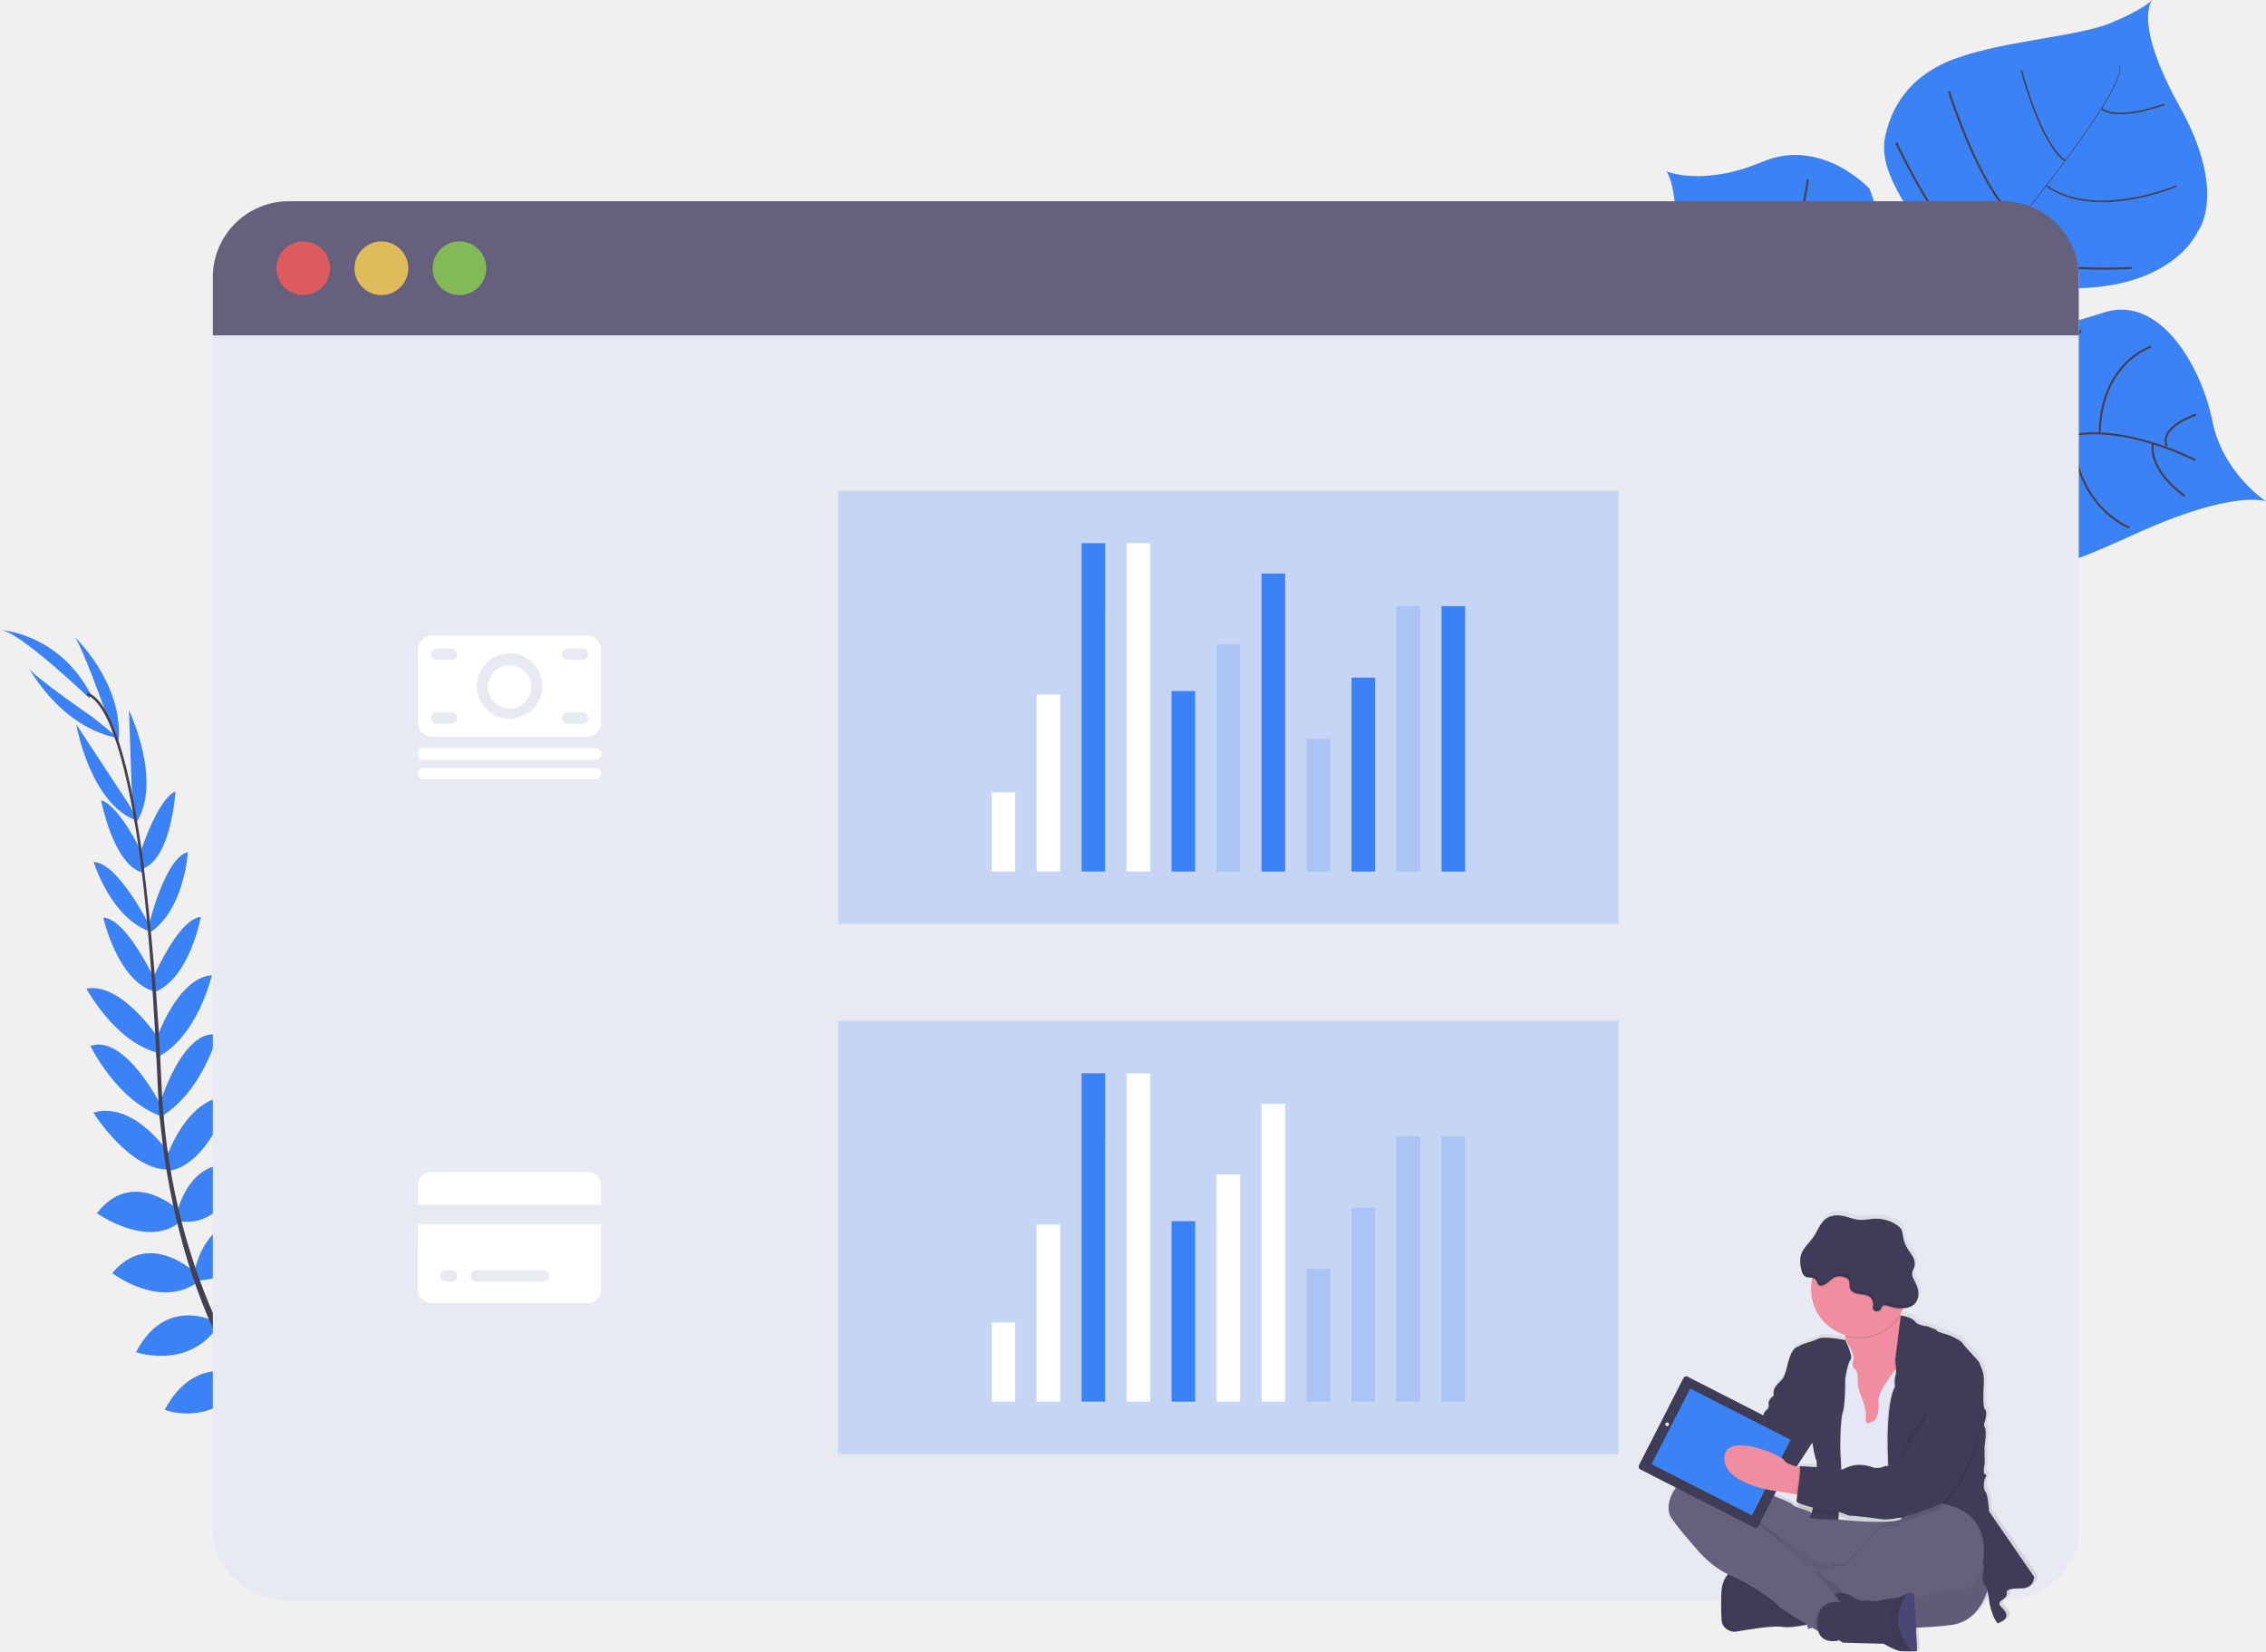
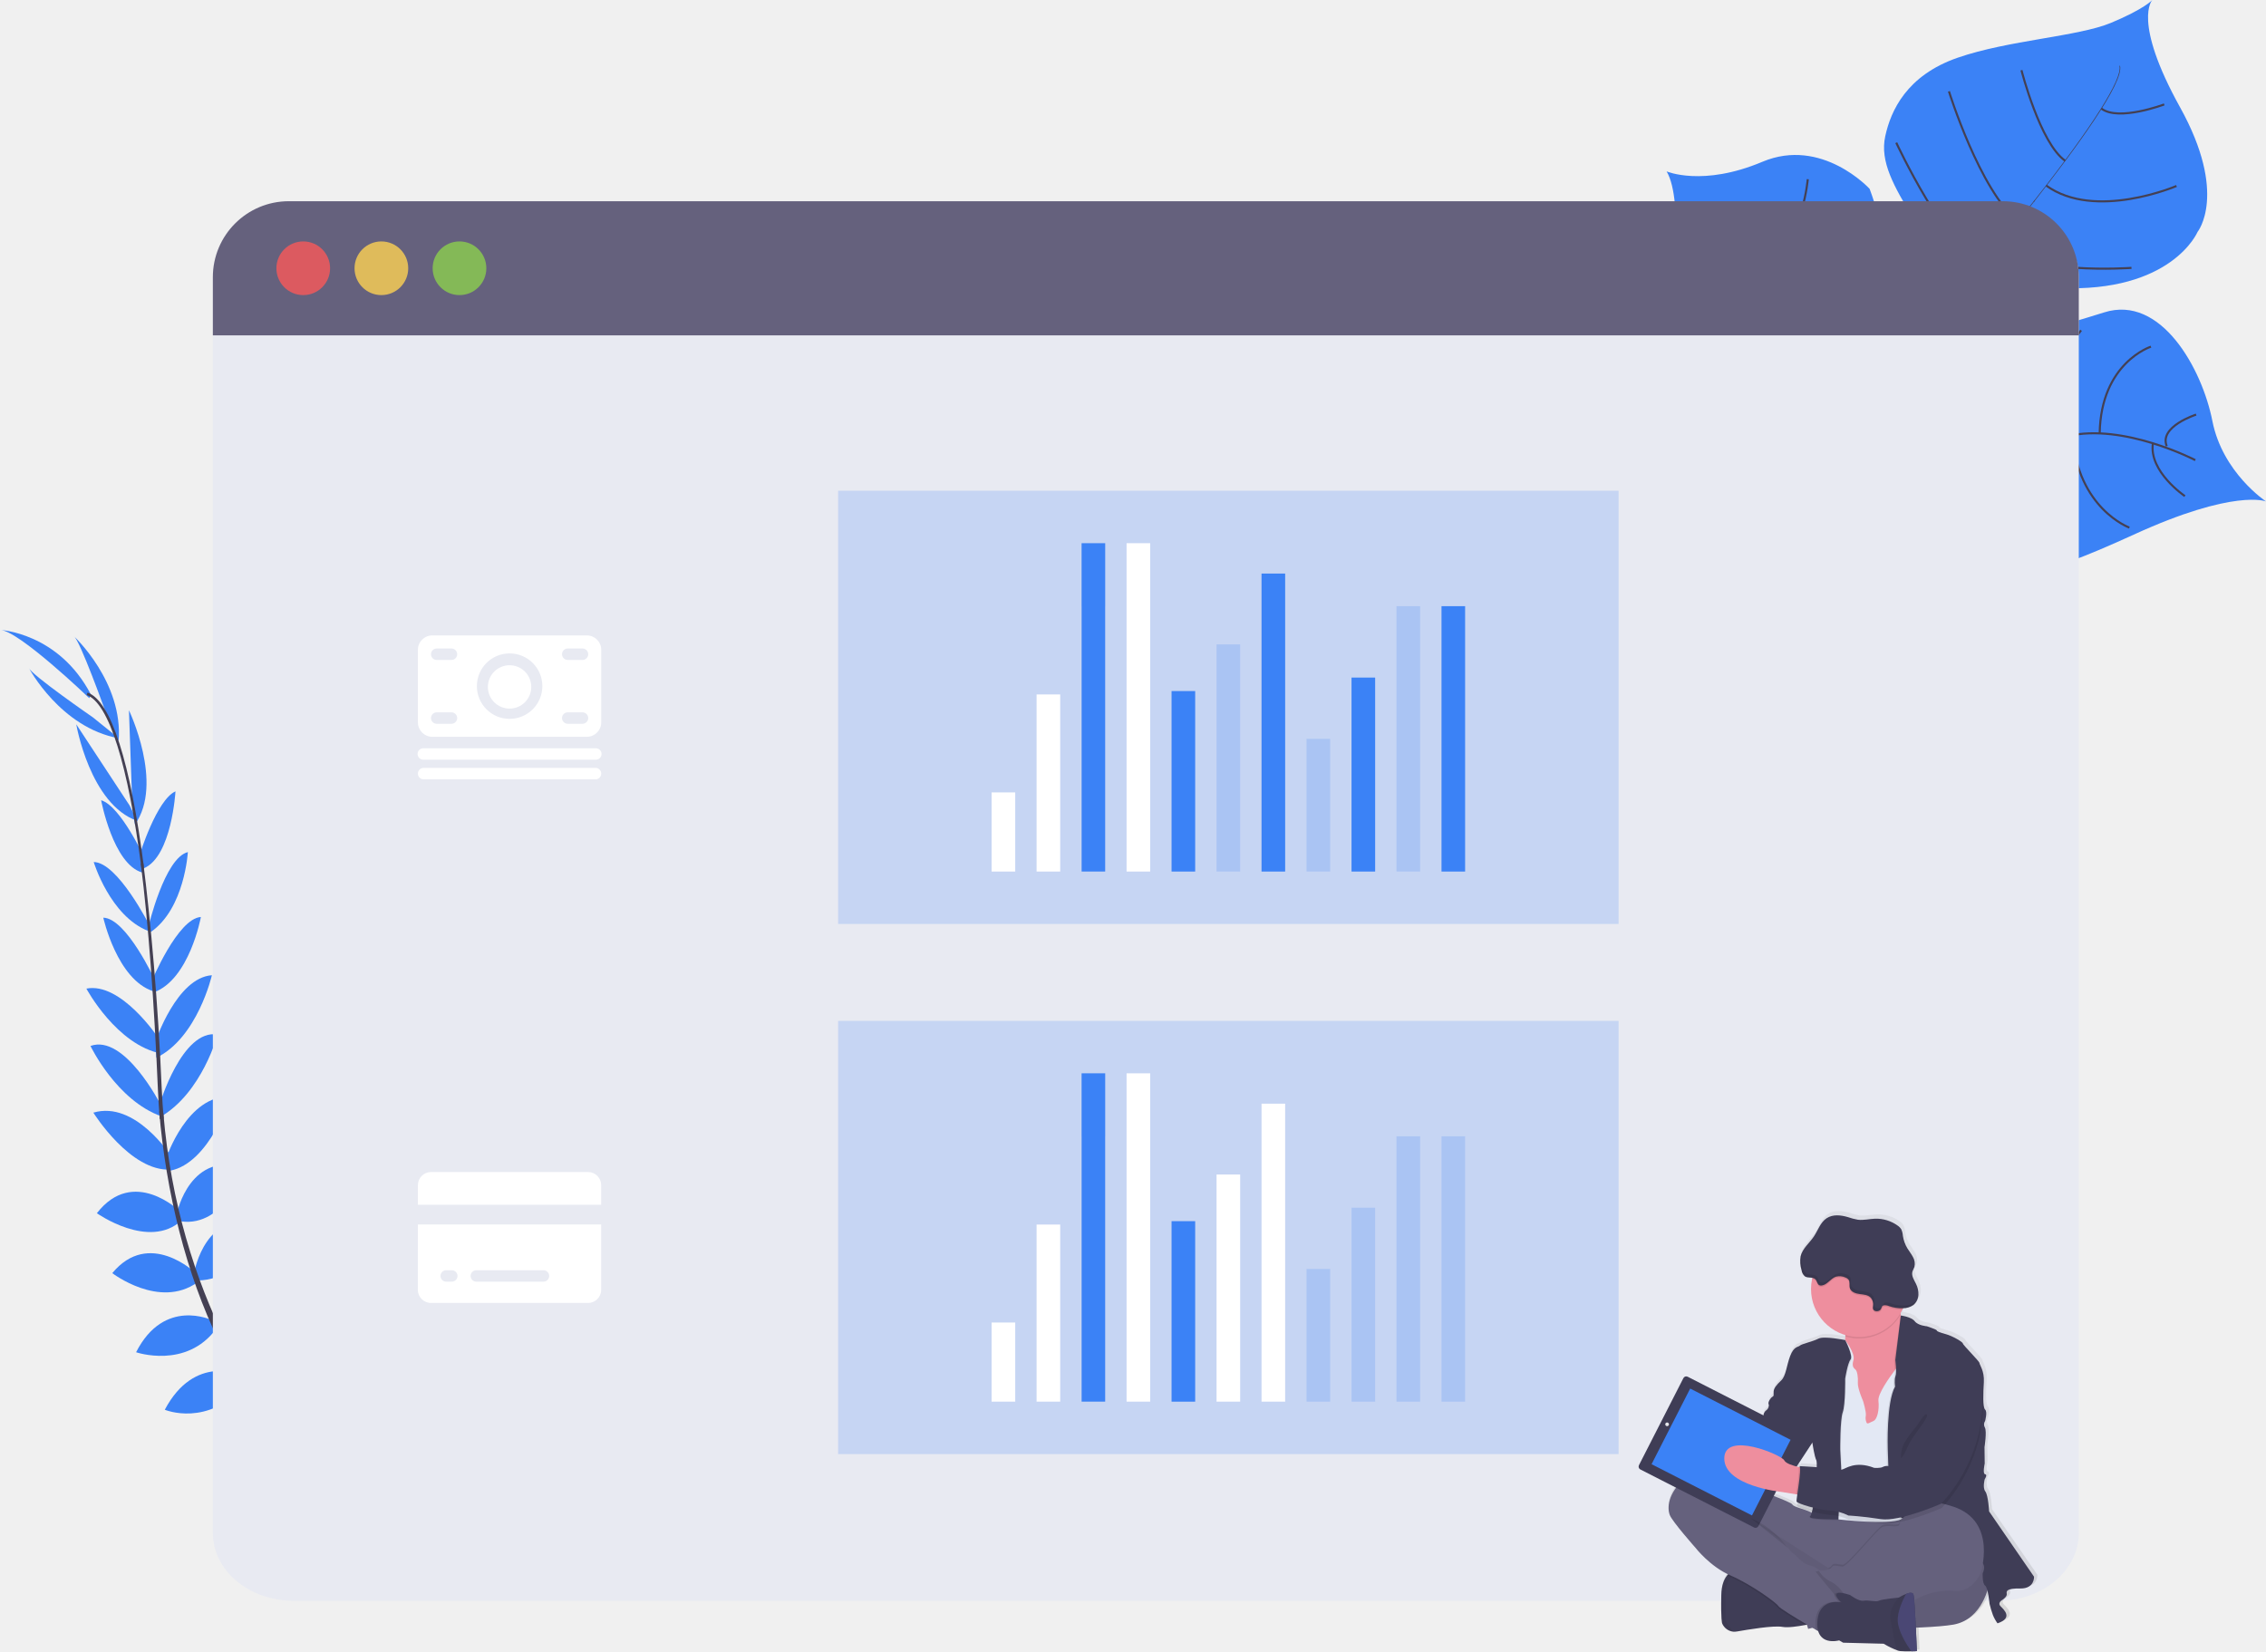
<svg xmlns="http://www.w3.org/2000/svg" id="f885adbf-893a-4cbc-9f2f-51541a368feb" data-name="Layer 1" width="1090.76" height="795.07" viewBox="0 0 1090.76 795.07">
  <defs>
    <linearGradient id="b2e9a30e-d699-40a8-8c6a-b63a5f54a941" x1="946.56" y1="846.78" x2="946.56" y2="635.52" gradientUnits="userSpaceOnUse">
      <stop offset="0" stop-color="gray" stop-opacity="0.25" />
      <stop offset="0.54" stop-color="gray" stop-opacity="0.12" />
      <stop offset="1" stop-color="gray" stop-opacity="0.1" />
    </linearGradient>
  </defs>
  <path d="M1145.38,293.87s-15.23-6.19-63.68,16-54.5,19.4-67.05,16-19.53-4.21-33-22.77c0,0-9.48-51.4-18.66-59.37s-48.18,4.54-48.18,4.54S868.06,259,859.15,196.54c0,0,6.32-47.11-2.29-61.56,0,0,17.38,7.49,46.06-4.61s51.65,13,51.65,13,7.23,18.73,6.47,29.89,3.83,15.36,17.51,10c0,0,6.72-9.56-2.8-25.36s-16.31-27.57-13.65-39.85,10.29-29.28,34.83-37.79,57.87-10.15,73.87-16.81,19.87-11,19.87-11-9.84,9.86,13.35,51.68,8.41,60,8.41,60-12.34,29.4-66.81,27c0,0-52.49,1.92-23.87,24.18,0,0,18.32-3.73,45.72-12.44s47.18,27.23,52.09,52.24S1145.38,293.87,1145.38,293.87Z" transform="translate(-54.62 -52.46)" fill="#3b82f6" />
  <path d="M1074.83,84.17l.28-.07c2.11,8-21.35,40-41.4,65.53l-.24-.18C1061.76,113.49,1076.45,90.31,1074.83,84.17Z" transform="translate(-54.62 -52.46)" fill="#444053" />
  <path d="M1033.89,148.92l.12.33c-16,20.36-36.17,44.66-52.29,62.66-1.53,1.72-3.06,3.52-4.53,5.36l-.46-.37c1.48-1.85,3-3.66,4.55-5.38C997.4,193.53,1017.88,169.28,1033.89,148.92Z" transform="translate(-54.62 -52.46)" fill="#444053" />
  <path d="M977.12,216.41l.32.55c-29.34,36.63-31.28,93.51-31.35,94l-6.19-7.14C940,303.32,947.57,253.3,977.12,216.41Z" transform="translate(-54.62 -52.46)" fill="#444053" />
  <path d="M1111.35,274s-34.6-18-61.56-11.53-87.67-22.81-87.67-22.81-25.77-10.47-31-22.41c0,0-17.69-18.69-18.7-28.38s-18.22-34-29.45-34.93" transform="translate(-54.62 -52.46)" fill="none" stroke="#444053" stroke-miterlimit="10" />
  <path d="M1106.34,291.32s-17.42-11.74-15.4-25.42" transform="translate(-54.62 -52.46)" fill="none" stroke="#444053" stroke-miterlimit="10" />
  <path d="M1079.61,306.48s-24.91-9.05-27.42-44.52" transform="translate(-54.62 -52.46)" fill="none" stroke="#444053" stroke-miterlimit="10" />
  <path d="M1039.4,315.66s-23.81-19.76-15.91-54.28" transform="translate(-54.62 -52.46)" fill="none" stroke="#444053" stroke-miterlimit="10" />
  <path d="M991.09,306s-15.87-33.25-1.75-54.89" transform="translate(-54.62 -52.46)" fill="none" stroke="#444053" stroke-miterlimit="10" />
  <path d="M1111.75,252.08s-18,5.72-14.15,15.2" transform="translate(-54.62 -52.46)" fill="none" stroke="#444053" stroke-miterlimit="10" />
  <path d="M1090,219.37s-24.11,7.65-24.68,41.76" transform="translate(-54.62 -52.46)" fill="none" stroke="#444053" stroke-miterlimit="10" />
  <path d="M1056.38,211.5s-21.94,27.09-20.34,51.71" transform="translate(-54.62 -52.46)" fill="none" stroke="#444053" stroke-miterlimit="10" />
  <path d="M1018,222.12s-21.8,20.84-19,32.43" transform="translate(-54.62 -52.46)" fill="none" stroke="#444053" stroke-miterlimit="10" />
  <path d="M1004.8,214.76s-20.44,3.67-23.3-3" transform="translate(-54.62 -52.46)" fill="none" stroke="#444053" stroke-miterlimit="10" />
  <path d="M978.24,190.08s10.33,13.68,13,10.62" transform="translate(-54.62 -52.46)" fill="none" stroke="#444053" stroke-miterlimit="10" />
  <path d="M1080.62,181.43s-51.53,3.74-63.19-11.79" transform="translate(-54.62 -52.46)" fill="none" stroke="#444053" stroke-miterlimit="10" />
  <path d="M967.4,121.16s24.18,51.9,41.73,58.51" transform="translate(-54.62 -52.46)" fill="none" stroke="#444053" stroke-miterlimit="10" />
  <path d="M992.76,96.44s14.85,47.74,33.25,62.64" transform="translate(-54.62 -52.46)" fill="none" stroke="#444053" stroke-miterlimit="10" />
-   <path d="M1102.3,142s-39.18,16.82-62.71-.19" transform="translate(-54.62 -52.46)" fill="none" stroke="#444053" stroke-miterlimit="10" stroke-width="0.75" />
-   <path d="M1027.67,86.26s8.95,35.1,21,43.57" transform="translate(-54.62 -52.46)" fill="none" stroke="#444053" stroke-miterlimit="10" stroke-width="0.75" />
-   <path d="M1096.39,102.73s-22,8.33-30.25,2" transform="translate(-54.62 -52.46)" fill="none" stroke="#444053" stroke-miterlimit="10" stroke-width="0.75" />
+   <path d="M1102.3,142s-39.18,16.82-62.71-.19" transform="translate(-54.62 -52.46)" fill="none" stroke="#444053" stroke-miterlimit="10" strokeWidth="0.75" />
+   <path d="M1027.67,86.26s8.95,35.1,21,43.57" transform="translate(-54.62 -52.46)" fill="none" stroke="#444053" stroke-miterlimit="10" strokeWidth="0.75" />
+   <path d="M1096.39,102.73s-22,8.33-30.25,2" transform="translate(-54.62 -52.46)" fill="none" stroke="#444053" stroke-miterlimit="10" strokeWidth="0.75" />
  <path d="M959.38,201.55s-.06,30.59-8.34,32.76" transform="translate(-54.62 -52.46)" fill="none" stroke="#444053" stroke-miterlimit="10" />
  <path d="M891.3,241.18S924.37,244,939.62,227" transform="translate(-54.62 -52.46)" fill="none" stroke="#444053" stroke-miterlimit="10" />
  <path d="M950.84,165.41s-8,31-30.08,39.38" transform="translate(-54.62 -52.46)" fill="none" stroke="#444053" stroke-miterlimit="10" />
  <path d="M871.46,208.5s23.41,8.14,43.54-12.59" transform="translate(-54.62 -52.46)" fill="none" stroke="#444053" stroke-miterlimit="10" />
  <path d="M924.81,138.74s-2.21,26.35-16.53,38.68" transform="translate(-54.62 -52.46)" fill="none" stroke="#444053" stroke-miterlimit="10" />
  <path d="M872.35,168.35s19.43.13,24-6.2" transform="translate(-54.62 -52.46)" fill="none" stroke="#444053" stroke-miterlimit="10" />
  <path d="M242.53,795.07s13.31-8.78,26.5-2.53c0,0-4.06,7.82-20.76,7.08Z" transform="translate(-54.62 -52.46)" fill="#3b82f6" />
  <path d="M240.9,795.54S236.85,811,247,821.45c0,0,6.11-6.36.05-21.93Z" transform="translate(-54.62 -52.46)" fill="#3b82f6" />
  <path d="M224.3,780.74s1-13.12,30.6-8.77c0,0,.14,8.46-10.26,12.47S229.49,785.07,224.3,780.74Z" transform="translate(-54.62 -52.46)" fill="#3b82f6" />
  <path d="M222.48,780.65s-12.52,4-1.36,31.79c0,0,8.26-1.84,9.72-12.89S227.91,784.67,222.48,780.65Z" transform="translate(-54.62 -52.46)" fill="#3b82f6" />
  <path d="M205.71,762s-1.69-21.58,28.57-19.36c0,0,2.15,19.53-23.22,24.55Z" transform="translate(-54.62 -52.46)" fill="#3b82f6" />
  <path d="M185.72,737.68s4.14-24.45,34.39-17.16c0,0,.12,21.14-29.46,23Z" transform="translate(-54.62 -52.46)" fill="#3b82f6" />
  <path d="M171.1,712.5s7-23.88,36.92-16.69c0,0-7.13,21.42-34.93,21.09Z" transform="translate(-54.62 -52.46)" fill="#3b82f6" />
  <path d="M157.22,687.9s6.79-24.72,35.72-17.3c0,0-9.66,23.49-33.82,21.51Z" transform="translate(-54.62 -52.46)" fill="#3b82f6" />
  <path d="M148.27,664.53s5.22-30.23,32.2-23.54c0,0-7.84,27.5-30.21,27.94Z" transform="translate(-54.62 -52.46)" fill="#3b82f6" />
  <path d="M139.88,636.3s6.27-30.47,33.54-21.61c0,0-10.71,28.8-31.64,25.82Z" transform="translate(-54.62 -52.46)" fill="#3b82f6" />
  <path d="M134.69,610s9.94-30.48,31.05-29.65c0,0-10.17,32.19-29.29,35.76Z" transform="translate(-54.62 -52.46)" fill="#3b82f6" />
  <path d="M131.39,584.39s10.82-36.69,28-33.85c0,0-7.49,28-27.39,39.57Z" transform="translate(-54.62 -52.46)" fill="#3b82f6" />
  <path d="M129.51,553.77S139.66,523.2,156.62,522c0,0-6.91,30.08-26.73,39.73Z" transform="translate(-54.62 -52.46)" fill="#3b82f6" />
  <path d="M127.46,525.26s12.66-30.61,23.86-31.3c0,0-5.49,30.14-22.74,36.32Z" transform="translate(-54.62 -52.46)" fill="#3b82f6" />
  <path d="M126.05,498.71s7.78-33.24,19-36c0,0-1.53,27.18-17.85,38.48Z" transform="translate(-54.62 -52.46)" fill="#3b82f6" />
  <path d="M121.85,464s8.18-26.49,17.24-30.53c0,0-1.79,31.23-15.14,37Z" transform="translate(-54.62 -52.46)" fill="#3b82f6" />
  <path d="M118.34,441.14l-1.65-46.71s16.92,35.26,2.9,54.95Z" transform="translate(-54.62 -52.46)" fill="#3b82f6" />
  <path d="M105.26,394.72s-12.2-34.11-15.13-36c0,0,23.93,22.13,21.59,50.6Z" transform="translate(-54.62 -52.46)" fill="#3b82f6" />
  <path d="M204.89,761.89s-21.46-2.81-20.82,27.52c0,0,19.4,3.16,25.73-21.92Z" transform="translate(-54.62 -52.46)" fill="#3b82f6" />
  <path d="M184.7,736.87s-24.8-.09-22.78,31c0,0,20.81,3.72,27.68-25.1Z" transform="translate(-54.62 -52.46)" fill="#3b82f6" />
  <path d="M170.86,714.51S148.35,704,133.94,731.2c0,0,20.8,8.79,38.91-12.29Z" transform="translate(-54.62 -52.46)" fill="#3b82f6" />
  <path d="M156.72,688.13s-23.05-11.24-36.59,15.39c0,0,24,8.26,38.49-11.18Z" transform="translate(-54.62 -52.46)" fill="#3b82f6" />
  <path d="M148.56,665.19s-22.18-21.2-39.89.24c0,0,22.67,17.44,40.91,4.48Z" transform="translate(-54.62 -52.46)" fill="#3b82f6" />
  <path d="M141.14,635.58s-22.32-21.68-39.89,1c0,0,25.06,17.78,40.68,3.55Z" transform="translate(-54.62 -52.46)" fill="#3b82f6" />
  <path d="M137,609.16s-17.19-27-37.44-21c0,0,17.84,28.66,37.25,27.38Z" transform="translate(-54.62 -52.46)" fill="#3b82f6" />
  <path d="M131.9,584.22s-17.35-34.09-33.72-28.17c0,0,12.49,26.2,34.16,33.9Z" transform="translate(-54.62 -52.46)" fill="#3b82f6" />
  <path d="M130.7,552s-17.81-26.84-34.5-23.56c0,0,14.56,27.21,36.23,31.32Z" transform="translate(-54.62 -52.46)" fill="#3b82f6" />
  <path d="M129.34,524.66s-13.8-30.11-25-30.37c0,0,6.63,29.9,24.1,35.43Z" transform="translate(-54.62 -52.46)" fill="#3b82f6" />
  <path d="M126.61,498.05s-15.35-30.49-26.88-30.55c0,0,7.86,26.07,26.36,33.24Z" transform="translate(-54.62 -52.46)" fill="#3b82f6" />
  <path d="M124.3,465.84s-11.48-25.24-21-28.1c0,0,5.74,30.76,19.72,34.79Z" transform="translate(-54.62 -52.46)" fill="#3b82f6" />
  <path d="M117,440.26,91.33,401.19s6.57,38.54,29.39,46.52Z" transform="translate(-54.62 -52.46)" fill="#3b82f6" />
  <path d="M99.37,397.87S69.56,377.29,68.48,374c0,0,15.21,28.83,43.32,33.91Z" transform="translate(-54.62 -52.46)" fill="#3b82f6" />
  <path d="M97.59,388.61s-34.23-32.9-43-32.87c0,0,28.23,1.29,43.79,31.12Z" transform="translate(-54.62 -52.46)" fill="#3b82f6" />
  <path d="M124,470.72l-1.25.16c-6.43-50.35-15.81-80.1-26.41-83.78l.42-1.19C108,389.81,117.38,419.14,124,470.72Z" transform="translate(-54.62 -52.46)" fill="#444053" />
  <path d="M133.42,591.1l-1.88.16c-.4-4.7-.7-9.51-.91-14.3-1.79-41.68-4.58-79.94-8.24-108.63l1.09-1.34c3.67,28.73,7.24,68.16,9,109.88C132.73,581.64,133,586.42,133.42,591.1Z" transform="translate(-54.62 -52.46)" fill="#444053" />
  <path d="M277.68,819c-.33-.15-33.49-14.95-67.92-50.28a273.54,273.54,0,0,1-49.65-70.34C144.2,666,134.5,626.19,131.25,587.5l2,.92c7.31,86.84,46.84,146.21,78.28,178.5,34.09,35,66.88,49.67,67.21,49.81Z" transform="translate(-54.62 -52.46)" fill="#444053" />
  <path d="M1055.26,185.73V790.57c0,18-17.35,32.61-38.78,32.61H195.85c-21.42,0-38.77-14.63-38.77-32.61V185.73c0-18,17.35-36.39,38.77-36.39l820.59,2C1037.86,151.33,1055.26,167.71,1055.26,185.73Z" transform="translate(-54.62 -52.46)" fill="#e8eaf2" />
  <path d="M1055.26,185.91v28H157.08v-28a36.57,36.57,0,0,1,36.57-36.57h825A36.58,36.58,0,0,1,1055.26,185.91Z" transform="translate(-54.62 -52.46)" fill="#65617d" />
  <circle cx="145.97" cy="129.16" r="12.92" fill="#fa5959" opacity="0.8" />
  <circle cx="183.58" cy="129.16" r="12.92" fill="#fed253" opacity="0.8" />
  <circle cx="221.18" cy="129.16" r="12.92" fill="#8ccf4d" opacity="0.8" />
  <path d="M1035.31,810.63,1013.48,779s-.41-7.83-1.84-9.66-.3-5.91-.3-5.91,1.53-2.24.2-2.44-.2-5.19-.2-5.19l-.11-7.94s1.23-7.63.21-9.46a3,3,0,0,1,.1-3.25s1.22-4.38,0-5.5-.92-7.94-.61-13.33-2.14-8.44-2.14-9.26-8.06-8.75-8.06-9.46-5.1-3.67-8.16-4.48-4.59-1.42-4.49-1.83-4.79-2-4.79-2-4.29-.3-5.92-2.44-6.62-2.75-6.76-2.77-.07-.29-.1-.43l-.09-.46c.38-.64.74-1.31,1.06-2l.29-.62a8.7,8.7,0,0,0,5-1.56,6.87,6.87,0,0,0,2.44-4.88,10.67,10.67,0,0,0-1.19-5.42c-.9-1.84-2.21-3.73-1.76-5.72.2-.86.71-1.61,1-2.45a6.5,6.5,0,0,0-.73-4.82c-.78-1.48-1.85-2.78-2.71-4.21a16.52,16.52,0,0,1-2.16-6,9.29,9.29,0,0,0-.79-3.24,6.17,6.17,0,0,0-1.79-1.81,17.85,17.85,0,0,0-11-3.32c-2.78.09-5.55.84-8.31.5a29.23,29.23,0,0,1-4.84-1.27c-3.42-1-7.37-1.43-10.35.53s-4.16,5.81-6.18,8.82c-1.79,2.67-4.4,4.9-5.76,7.72,0-.05,0-.11,0-.16a9.57,9.57,0,0,0-.76,2.06,14.71,14.71,0,0,0,.45,6.74,4.74,4.74,0,0,0,1.65,3c1,.64,2.39.49,3.57.7,0,.19-.1.38-.14.58a23.28,23.28,0,0,0,16.17,27.17c0,.21,0,.42,0,.62a14,14,0,0,1-.11,1.75h0s-10.25-2.11-13-.68-8.16,2.54-9,3.36-2.86.2-4.7,5-2,9.67-4.38,11.91-3.57,3.76-3.67,5.39.3,2-.62,2.54-2.24,2.65-1.83,3.46a2.91,2.91,0,0,1-1.12,3.06,3.37,3.37,0,0,0-1.43,3s-.61,2.24-2,2.75-2.35,3.86-2.35,3.86l-4.62,5.32-9.17-10.14a3.88,3.88,0,0,0-5.46-.28l-4.5,4a8.92,8.92,0,0,0-4.5,2.68,11.8,11.8,0,0,0-2.34,3.47l-2.46,2.22a6.26,6.26,0,0,0-.63,6.92l5.87,6.49,0,.06A10.37,10.37,0,0,0,866,762.7c-8.77,7.73-8.88,14.86-7.55,18.11s12.44,15.78,12.44,15.78,6.46,8.39,15.78,12.86h0l-.07.07c-.18.2-.37.41-.55.64l-.15.19a2.43,2.43,0,0,1-.14.2l-.16.24-.13.2-.18.3-.11.19-.21.4s-.05.08-.07.13-.17.36-.25.55a1.8,1.8,0,0,0-.08.21c-.06.13-.11.27-.16.4l-.09.27c0,.13-.09.26-.13.39l-.09.29-.12.45c0,.09-.05.18-.08.27s-.11.48-.16.73a2.5,2.5,0,0,1-.05.29l-.09.53c0,.12,0,.24-.05.37l-.06.5c0,.13,0,.26,0,.39s0,.38,0,.58l0,.36c0,.32,0,.64,0,1-.21,11.91.49,13.64.49,13.64a6.6,6.6,0,0,0,5.41,4.06,7.07,7.07,0,0,0,1.75-.09c5.3-.92,17.74-3.06,22.13-2.24,2.64.49,7.52-.24,11-.89l.92-.18.64,2,2-.55,1.72,1c.45.27.82.48,1.08.62,2,6.83,10.18,4.5,10.18,4.5l1.94,1.12,19.68.51a39.93,39.93,0,0,0,7,3.34,6.44,6.44,0,0,0,1,.22,46.07,46.07,0,0,0,5.49.1c1.51,0,2.67-.1,2.67-.1s-.2-5.35-.48-11.33a160.37,160.37,0,0,0,18.23-1.49c10.51-1.85,14.9-11.41,16.51-16.52a47.54,47.54,0,0,1,1,6.34,47.23,47.23,0,0,0,1.63,5.5,18.57,18.57,0,0,0,2.25,4.07c7.75-2.65,3.06-6.62,1.43-8.35s1.12-3.15,1.12-3.15,2.14-1.43,1.94-2.75-.31-2.75,6.63-2.64S1035.31,810.63,1035.31,810.63Zm-107.71-65c.09.59,1.06,6.85,1.93,8.5a10.86,10.86,0,0,1,.23,3.36c-4.11-.33-8.39-.51-8.39-.51a1,1,0,0,1,.22.53l-.64-.15-.94-.23,7.57-11.51Zm-15,23.87,7.12,1.12.59.1a25.2,25.2,0,0,0-.37,3.36c0,.1.17.23.39.38a9,9,0,0,0-.13,1.68c.11.56,3.44,1.78,7.25,2.79-.05.21-.1.4-.16.58h0c-3.37-1.77-8.67-2.6-9.28-3.91S899.34,768,899.34,768s-.66-.35-1.8-.9l4.76.9,1.3-.13A70.63,70.63,0,0,0,912.6,769.52Z" transform="translate(-54.62 -52.46)" fill="url(#b2e9a30e-d699-40a8-8c6a-b63a5f54a941)" />
  <path d="M1012.09,815.05s-2.83,17.09-17.19,19.61-62.27,2-62.27,2-27.39-4-37.3-27.1-16.27-32.34-7.78-32.75,54.28,15.47,56.91,15.67S1014.62,757.33,1012.09,815.05Z" transform="translate(-54.62 -52.46)" fill="#65617d" />
  <path d="M1012.09,815.05s-2.83,17.09-17.19,19.61-62.27,2-62.27,2-27.39-4-37.3-27.1-16.27-32.34-7.78-32.75,54.28,15.47,56.91,15.67S1014.62,757.33,1012.09,815.05Z" transform="translate(-54.62 -52.46)" opacity="0.05" />
  <path d="M883.59,834.06a6.55,6.55,0,0,0,5.36,4,6.91,6.91,0,0,0,1.73-.09c5.26-.91,17.59-3,21.94-2.22,2.61.48,7.45-.24,10.89-.89,2.29-.43,4-.83,4-.83s-4.05-13.45-4.55-13.85-18.2-11-18.2-11l-14-1h0a7.42,7.42,0,0,0-4.75,2.79c-1.48,1.79-2.75,4.73-2.83,9.54C882.9,832.34,883.59,834.06,883.59,834.06Z" transform="translate(-54.62 -52.46)" fill="#3f3d56" />
  <path d="M883.59,834.06a6.55,6.55,0,0,0,5.36,4,56.39,56.39,0,0,1-3.8-5.55l.07-9.8a17.28,17.28,0,0,1,5.5-14.56h0s-7.38.5-7.58,12.33S883.59,834.06,883.59,834.06Z" transform="translate(-54.62 -52.46)" opacity="0.05" />
  <path d="M944.36,812.63l13-10.21,20.52-20.22s-2.21-.11-5.56-.25c-.83.53-3.16,2.2-3.25,4.22-.1,2.47-5.54.17-8.37,1.59s-16.68,19.14-19.11,19-4.35-1.23-5.36.49l-.07.11Z" transform="translate(-54.62 -52.46)" opacity="0.1" />
  <path d="M885.93,811l1.42.65c9.9,4.24,22.13,13.14,23,14.76.56,1,7.65,5.28,13.12,8.51,2.29-.43,4-.83,4-.83s-4.05-13.45-4.55-13.85-18.2-11-18.2-11l-14-1h0A7.42,7.42,0,0,0,885.93,811Z" transform="translate(-54.62 -52.46)" opacity="0.1" />
  <path d="M858.43,782c1.32,3.23,12.34,15.67,12.34,15.67s7,9.09,16.88,13.34,22.14,13.14,23.05,14.76c.58,1,8.48,5.79,14,9.06l1.25.73,2.76,1.6,1.46.84,6.75-5.45c3.33-2.7,6.64-5.42,6.69-5.57.1-.3,1.42-3.74,1.11-3.94-.15-.11-.85-1.5-2.13-3.13a14.19,14.19,0,0,0-5.15-4.25,14.67,14.67,0,0,1-6.67-7s-.44-.32-1.11-.74a13.39,13.39,0,0,0-4.55-2c-2.22-.28-6.36-4.83-6.36-4.83a12.45,12.45,0,0,1-3.95-4.14c-1.06-2.22-16.74-13-18.19-14l38,24.41,9.09,5.84,13-10.21,20.53-20.21s-2.76-.14-6.78-.31c-10-.43-27.68-1.11-29.92-.6a17.19,17.19,0,0,1-5.56.36s-5,.23-8.39-1.54-8.59-2.58-9.2-3.89-18.5-7.57-18.5-7.57-24.36-12.94-33.06-5.26S857.12,778.76,858.43,782Z" transform="translate(-54.62 -52.46)" fill="#65617d" />
  <path d="M937,707.8l3.13,10.41,4,23.45,14.86,1,4.3-7.13,4.29-7.12s2.68-9.48,4.6-18.64c1.7-8.12,2.81-16,1-16.84-1.64-.76-2.72-3.49-3.42-6.43-.09-.36-.17-.73-.24-1.1a56.73,56.73,0,0,1-1-7.54s-31.14-1.61-26.79,11.23a20.31,20.31,0,0,1,1.17,6.82,16.14,16.14,0,0,1-.1,1.74A14.56,14.56,0,0,1,937,707.8Z" transform="translate(-54.62 -52.46)" fill="#ee8e9e" />
  <path d="M930.51,706.08l1.11,17.69,2.53,15.06,2.83,7L939.51,784s24.37,2.82,30.3-.05a2.64,2.64,0,0,0,1.07-.84C978,772.27,975.7,741,975.7,741l2.73-20.21-1.82-10.5-4.4-.46-3.39-.37s-.76.94-1.86,2.4c-3,4-8.51,11.74-8.14,15,.5,4.45-.61,9-2.33,9.71s-3.13,1.92-3.44.7a5.51,5.51,0,0,1-.3-3.23c.3-1.72-1.31-7-1.31-7s-2.73-6.16-2.53-8.79-.3-5.66-1.11-6.37-1.92-1.42-1-4.65-4-9.53-4-9.53Z" transform="translate(-54.62 -52.46)" fill="#e3e8f4" />
  <path d="M962.71,750.26l1,30.23,5.84,3.23a2.54,2.54,0,0,0,1.07-.83c7.16-10.82,4.81-42.13,4.81-42.13l2.73-20.22-1.82-10.49-4.39-.47c1.7-8.11,2.81-16,1-16.84-1.64-.76-2.72-3.49-3.42-6.42h0l-3.15,21.38s.26,1.93.35,3.92a11,11,0,0,1-.25,3.76c-.71,1.82-.2,5.06-.2,5.06-1.83,3.21-2.74,9.16-3.18,14.9C962.48,743,962.71,750.26,962.71,750.26Z" transform="translate(-54.62 -52.46)" opacity="0.1" />
  <path d="M969.59,685.83s5.1.64,6.71,2.76,5.87,2.43,5.87,2.43,4.85,1.61,4.75,2,1.41,1,4.45,1.82,8.08,3.74,8.08,4.45,8,8.59,8,9.4,2.43,3.84,2.12,9.2-.6,12.13.61,13.24,0,5.46,0,5.46a3,3,0,0,0-.1,3.23c1,1.82-.2,9.4-.2,9.4l.1,7.89s-1.11,5,.2,5.15-.2,2.43-.2,2.43-1.11,4,.3,5.86,1.82,9.61,1.82,9.61l21.63,31.44s.31,5.76-6.57,5.66-6.77,1.31-6.57,2.63-1.92,2.72-1.92,2.72-2.73,1.42-1.11,3.14,6.27,5.66-1.42,8.29a18.58,18.58,0,0,1-2.22-4,45.59,45.59,0,0,1-1.62-5.45s-.71-7.69-2.12-8.7S1009,810,1009,810s2-3.94-.81-5.56-43.88-24.36-43.88-24.36l-1-30.23s-.7-22.34,3.54-29.82c0,0-.5-3.24.2-5.06s-.1-7.68-.1-7.68Z" transform="translate(-54.62 -52.46)" fill="#3f3d56" />
  <path d="M943.1,698s-10.16-2.09-12.89-.68-8.09,2.53-8.9,3.34-2.83.2-4.65,5-2,9.61-4.35,11.83-3.53,3.74-3.63,5.36.3,2-.61,2.53-2.23,2.62-1.82,3.43,21,18.6,21,18.6,1,6.78,1.92,8.49-1,25.38-3,27,13.65,1.46,13.65,1.46.71-15.52,1.32-16.32-.41-17.39-.41-17.39-.1-14.15,1.21-17.9,1.17-16.17,1.17-16.17,1.16-7.46,2.57-9.2S943.1,698,943.1,698Z" transform="translate(-54.62 -52.46)" opacity="0.1" />
  <path d="M942.8,697.66s-10.17-2.1-12.9-.68-8.08,2.53-8.89,3.34-2.83.2-4.65,4.95-2,9.6-4.35,11.83-3.54,3.74-3.64,5.35.31,2-.6,2.53-2.23,2.63-1.82,3.44S927,747,927,747s1,6.77,1.92,8.49-1,25.37-3,27S939.51,784,939.51,784s.71-15.52,1.31-16.33-.4-17.39-.4-17.39-.1-14.15,1.21-17.89,1.17-16.17,1.17-16.17,1.16-7.46,2.57-9.2S942.8,697.66,942.8,697.66Z" transform="translate(-54.62 -52.46)" fill="#3f3d56" />
  <path d="M941.73,689.1a20.31,20.31,0,0,1,1.17,6.82,23.18,23.18,0,0,0,26.61-10.51,56.73,56.73,0,0,1-1-7.54S937.38,676.26,941.73,689.1Z" transform="translate(-54.62 -52.46)" opacity="0.1" />
  <path d="M926.37,673.12a23.12,23.12,0,1,0,.5-4.81A23.14,23.14,0,0,0,926.37,673.12Z" transform="translate(-54.62 -52.46)" fill="#ee8e9e" />
  <path d="M911.51,726.7,906,728.42a2.88,2.88,0,0,1-1.12,3,3.39,3.39,0,0,0-1.41,3s-.61,2.23-2,2.73-2.33,3.85-2.33,3.85l-4.65,5.35s-1.72,1.42-1.41,2.13-1.82.91-1.82.91l1.11,18,9.6,1.82,6-.61,4.85-1.82,4.24-2.52,1.93-5,8.49-12.94Z" transform="translate(-54.62 -52.46)" fill="#3f3d56" />
  <path d="M892.6,750.86s-12.33-17.79-21.53-8.19,3.74,25.17,6.77,24.67S895.33,766,895.33,766Z" transform="translate(-54.62 -52.46)" fill="#ee8e9e" />
  <rect x="850.79" y="726.52" width="64.55" height="50.12" rx="1.54" transform="translate(383.51 -371.73) rotate(27.04)" fill="#3f3d56" />
  <rect x="856.02" y="731.07" width="54.26" height="40.89" transform="translate(383.49 -371.77) rotate(27.04)" fill="#3b82f6" />
  <circle cx="802.48" cy="685.76" r="0.89" fill="#e6e8ec" />
  <circle cx="854.79" cy="712.56" r="1.47" fill="#e6e8ec" />
  <path d="M884.62,754.6c-.1,13.35,27.49,16.17,27.49,16.17l7,1.12,3.16.5,1.32-13s-1.45-.21-3.26-.63c-2.67-.63-6.13-1.7-6.85-3.21C912.31,753,884.72,741.26,884.62,754.6Z" transform="translate(-54.62 -52.46)" fill="#ee8e9e" />
  <path d="M926.87,668.31a2.7,2.7,0,0,1,1.69.76c.79.83.83,2.29,1.84,2.8a2,2,0,0,0,1.21.14c2.69-.38,4.24-3.41,6.82-4.25a7,7,0,0,1,4.53.39,3.35,3.35,0,0,1,1.49,1c.87,1.12.26,2.77.66,4.12.56,1.88,2.8,2.62,4.74,2.87s4.13.38,5.42,1.84a4.94,4.94,0,0,1,1,3.92,3.05,3.05,0,0,0,0,1.44c.54,1.52,3.16,1.29,3.85.1.5-.87.34-1.6,1.52-1.84a5.06,5.06,0,0,1,2.48.43,18.08,18.08,0,0,0,6.4,1,23.15,23.15,0,1,0-43.6-14.66Z" transform="translate(-54.62 -52.46)" opacity="0.1" />
  <path d="M956.22,682.7a3.09,3.09,0,0,1,0-1.45,4.93,4.93,0,0,0-1-3.91c-1.29-1.47-3.48-1.61-5.42-1.85s-4.18-1-4.74-2.87c-.4-1.35.21-3-.66-4.11a3.19,3.19,0,0,0-1.49-1,6.83,6.83,0,0,0-4.53-.39c-2.58.83-4.13,3.87-6.82,4.25a2.17,2.17,0,0,1-1.21-.14c-1-.51-1.06-2-1.84-2.81-1.22-1.3-3.55-.46-5.06-1.42a4.68,4.68,0,0,1-1.63-3,14.67,14.67,0,0,1-.45-6.7c.88-3.76,4.24-6.34,6.39-9.55,2-3,3.12-6.78,6.13-8.76s6.86-1.53,10.25-.53a30,30,0,0,0,4.8,1.26c2.74.34,5.48-.41,8.23-.5a17.7,17.7,0,0,1,10.87,3.3,6.07,6.07,0,0,1,1.77,1.8,9.18,9.18,0,0,1,.79,3.21,16.44,16.44,0,0,0,2.13,5.92c.85,1.42,1.92,2.71,2.69,4.18a6.47,6.47,0,0,1,.72,4.79c-.26.83-.77,1.58-1,2.43-.45,2,.85,3.86,1.74,5.68a10.81,10.81,0,0,1,1.18,5.39,6.79,6.79,0,0,1-2.43,4.85,8.67,8.67,0,0,1-5.12,1.55,18.12,18.12,0,0,1-6.53-1,5.16,5.16,0,0,0-2.47-.43c-1.18.25-1,1-1.53,1.84C959.38,684,956.76,684.21,956.22,682.7Z" transform="translate(-54.62 -52.46)" fill="#3f3d56" />
  <path d="M943.75,813.23l13-10.21,20.53-20.21s-2.76-.14-6.78-.31a4.48,4.48,0,0,0-1.43,2.76c-.1,2.47-5.54.17-8.37,1.59s-16.68,19.14-19.11,19-4.35-1.23-5.36.49l-.07.11a2.9,2.9,0,0,1-1.54.92Z" transform="translate(-54.62 -52.46)" opacity="0.1" />
  <path d="M917.47,812.53,924,833.44l1,3.29,3.12-.86,6.88-1.89,30.64-8.41a26.63,26.63,0,0,0,11-3,33.42,33.42,0,0,1,19-4.15c4,.38,8.55-1.37,12.29-8.27,0,0,8.49-25.07-12.94-32.25s-22.46,3.82-22.46,3.82l-.29.18c-.83.53-3.16,2.2-3.25,4.22-.1,2.47-5.54.17-8.37,1.59s-16.68,19.14-19.11,19-4.35-1.23-5.36.49l-.07.11c-.75,1-3,1.27-4.49,1.32-.81,0-1.4,0-1.4,0l-.19.06-1.56.46Z" transform="translate(-54.62 -52.46)" fill="#65617d" />
  <path d="M919.16,771.89l3.16.5,1.32-13s-1.45-.21-3.26-.63C920.86,760.54,919.78,767.57,919.16,771.89Z" transform="translate(-54.62 -52.46)" opacity="0.1" />
  <path d="M1001.83,711s9.4-2.73,7.07,24-19.71,43.57-19.71,43.57-20,8.79-29,7.38-15.57-1.72-15.57-1.72a22.82,22.82,0,0,0-9.1-2.43c-5-.2-15.67-3.33-15.87-4.35s2.63-15.87,1.41-17c0,0,14.16.58,15.57,1.61s3.44.29,5,0,6.16-4.34,15.36-.8c0,0,3.14.3,4.35-.5a4.35,4.35,0,0,1,3.16-.21,8.81,8.81,0,0,0,2.2-1.11c.3-.4,2.73,0,2.73,0a1.07,1.07,0,0,0,1.51-.71,6.68,6.68,0,0,1,1.42-2.22s2.73-15.37,7.88-21.13a3.27,3.27,0,0,0,1.11-2.93C980.9,730.77,989.69,707.72,1001.83,711Z" transform="translate(-54.62 -52.46)" opacity="0.1" />
  <path d="M1001.58,708.91s9.4-2.73,7.07,24-19.71,43.57-19.71,43.57-20,8.79-29,7.38-15.57-1.72-15.57-1.72a22.76,22.76,0,0,0-9.1-2.43c-5-.2-15.67-3.33-15.87-4.35s2.63-15.87,1.42-17c0,0,14.15.58,15.56,1.61s3.44.29,5,0,6.16-4.34,15.36-.8c0,0,3.14.3,4.35-.51a4.38,4.38,0,0,1,3.16-.2,8.81,8.81,0,0,0,2.2-1.11c.3-.4,2.73,0,2.73,0a1.07,1.07,0,0,0,1.51-.71,6.68,6.68,0,0,1,1.42-2.22s2.73-15.37,7.88-21.13a3.29,3.29,0,0,0,1.12-2.93C980.65,728.72,989.45,705.67,1001.58,708.91Z" transform="translate(-54.62 -52.46)" fill="#3f3d56" />
  <path d="M928.56,809.2l13.36,16.16.08-.09c.1-.31,1.41-3.75,1.11-3.95s-2.63-5.26-7.28-7.38a13.72,13.72,0,0,1-5.71-5.2Z" transform="translate(-54.62 -52.46)" opacity="0.1" />
  <path d="M928.75,837.16l1.46.84,6.75-5.45c3.33-2.7,6.64-5.42,6.69-5.57.1-.3,1.42-3.74,1.11-3.94-.15-.11-.85-1.5-2.13-3.13-9-2.53-3.28,3.75-2.52,4,0,0-11-2.53-11.62,9.47A14.24,14.24,0,0,0,928.75,837.16Z" transform="translate(-54.62 -52.46)" opacity="0.1" />
  <path d="M939.91,842.25l1.92,1.11,19.51.5a39.53,39.53,0,0,0,6.91,3.33,6,6,0,0,0,1,.21,43.24,43.24,0,0,0,5.44.1c1.49,0,2.65-.1,2.65-.1s-.93-24.6-1.62-27.19c-.34-1.24-2-1-3.58-.35a23.87,23.87,0,0,0-3.5,1.77s-8.29.8-9.6,1.52-5.06-.41-7.38,0-6.47-2.74-6.47-2.74c-11.32-3.74-5,3.24-4.15,3.54,0,0-11-2.53-11.62,9.47S939.91,842.25,939.91,842.25Z" transform="translate(-54.62 -52.46)" fill="#3f3d56" />
  <path d="M968.11,832.74c.22,5.1,4.19,11.42,6.56,14.76,1.49,0,2.65-.1,2.65-.1s-.93-24.6-1.62-27.19c-.34-1.24-2-1-3.58-.35C970.16,823.53,968,828.64,968.11,832.74Z" transform="translate(-54.62 -52.46)" fill="#565387" />
  <path d="M968.11,832.74c.22,5.1,4.19,11.42,6.56,14.76,1.49,0,2.65-.1,2.65-.1s-.93-24.6-1.62-27.19c-.34-1.24-2-1-3.58-.35C970.16,823.53,968,828.64,968.11,832.74Z" transform="translate(-54.62 -52.46)" opacity="0.1" />
  <path d="M964.78,833.42c1.34,4.92,1.33,10.43,3.47,13.77a6,6,0,0,0,1,.21,43.24,43.24,0,0,0,5.44.1c1.49,0,2.65-.1,2.65-.1s-.93-24.6-1.62-27.19c-.34-1.24-2-1-3.58-.35a23.87,23.87,0,0,0-3.5,1.77S963.06,827.12,964.78,833.42Z" transform="translate(-54.62 -52.46)" opacity="0.05" />
  <path d="M897.47,783.54s9.69,3.15,17.9,14.33Z" transform="translate(-54.62 -52.46)" opacity="0.1" />
  <g opacity="0.1">
    <path d="M976.22,662.24l-.06.22a6.71,6.71,0,0,1-.34.84A6.78,6.78,0,0,1,976.22,662.24Z" transform="translate(-54.62 -52.46)" />
    <path d="M921.39,657.34a9.38,9.38,0,0,1,.75-2c0,.17-.1.34-.14.52a14.45,14.45,0,0,0,.45,6.71,4.64,4.64,0,0,0,1.63,3c1.5,1,3.83.13,5.06,1.43.78.82.82,2.29,1.84,2.8a2.08,2.08,0,0,0,1.21.14c2.68-.38,4.24-3.42,6.82-4.25a6.8,6.8,0,0,1,4.52.39,3.44,3.44,0,0,1,1.5,1c.86,1.12.26,2.76.66,4.12.55,1.87,2.79,2.62,4.73,2.86s4.13.39,5.43,1.85a5,5,0,0,1,1,3.91,3,3,0,0,0,0,1.45c.53,1.52,3.15,1.29,3.84.09.5-.87.35-1.59,1.53-1.83a4.91,4.91,0,0,1,2.47.43,18.37,18.37,0,0,0,6.53,1,8.78,8.78,0,0,0,5.13-1.56,5.81,5.81,0,0,0,1.57-1.91,6.43,6.43,0,0,1-2.18,3.43,8.69,8.69,0,0,1-5.12,1.55,18.12,18.12,0,0,1-6.53-1,5.18,5.18,0,0,0-2.48-.43c-1.18.25-1,1-1.53,1.84-.68,1.2-3.3,1.42-3.84-.09a3.23,3.23,0,0,1,0-1.45,4.89,4.89,0,0,0-1-3.91c-1.29-1.47-3.48-1.61-5.42-1.85s-4.18-1-4.74-2.87c-.4-1.35.21-3-.66-4.11a3.24,3.24,0,0,0-1.49-1,6.83,6.83,0,0,0-4.53-.39c-2.58.83-4.14,3.87-6.82,4.25a2.17,2.17,0,0,1-1.21-.14c-1-.51-1.06-2-1.84-2.81-1.23-1.3-3.55-.46-5.06-1.42a4.64,4.64,0,0,1-1.63-3A14.53,14.53,0,0,1,921.39,657.34Z" transform="translate(-54.62 -52.46)" />
  </g>
  <path d="M977.79,738.25c-1.86,2.5-4,4.81-5.61,7.46a14.16,14.16,0,0,0-2.46,8.82c1.7-1.74,2.48-4.14,3.55-6.32,1.81-3.7,4.51-6.83,6.8-10.23.43-.65,3.22-4.4,1.81-4.57C980.71,733.26,978.42,737.4,977.79,738.25Z" transform="translate(-54.62 -52.46)" opacity="0.1" />
  <path d="M341.27,412.72H258.54a2.76,2.76,0,1,0,0,5.51h82.73a2.76,2.76,0,1,0,0-5.51Zm0,9.45H258.54a2.76,2.76,0,0,0,0,5.52h82.73a2.76,2.76,0,0,0,0-5.52Zm-4.15-63.78H262.7a6.93,6.93,0,0,0-6.92,6.91v35a6.93,6.93,0,0,0,6.92,6.91h74.42a6.93,6.93,0,0,0,6.91-6.91v-35A6.93,6.93,0,0,0,337.12,358.39Zm-65.19,42.55h-7.09a2.76,2.76,0,0,1,0-5.52h7.09a2.76,2.76,0,0,1,0,5.52Zm0-30.73h-7.09a2.76,2.76,0,0,1,0-5.52h7.09a2.76,2.76,0,0,1,0,5.52Zm28,28.36a15.76,15.76,0,1,1,15.76-15.76A15.78,15.78,0,0,1,299.91,398.57ZM335,400.94h-7.09a2.76,2.76,0,0,1,0-5.52H335a2.76,2.76,0,0,1,0,5.52Zm0-30.73h-7.09a2.76,2.76,0,0,1,0-5.52H335a2.76,2.76,0,0,1,0,5.52Z" transform="translate(-54.62 -52.46)" fill="#fff" />
  <circle cx="245.29" cy="330.73" r="10.44" fill="#fff" />
  <rect x="403.44" y="236.28" width="375.69" height="208.58" fill="#3b82f6" opacity="0.2" />
  <rect x="403.44" y="491.52" width="375.69" height="208.58" fill="#3b82f6" opacity="0.2" />
  <rect x="477.32" y="381.52" width="11.37" height="38.1" fill="#fff" />
  <rect x="498.97" y="334.35" width="11.37" height="85.27" fill="#fff" />
  <rect x="520.63" y="291.85" width="11.37" height="127.77" fill="#dfe3ef" />
  <rect x="542.29" y="261.53" width="11.37" height="158.09" fill="#fff" />
  <rect x="520.63" y="261.53" width="11.37" height="158.09" fill="#3b82f6" />
  <rect x="563.94" y="332.72" width="11.37" height="86.9" fill="#3b82f6" />
  <rect x="585.6" y="310.26" width="11.37" height="109.36" fill="#3b82f6" opacity="0.2" />
  <rect x="607.25" y="276.15" width="11.37" height="143.47" fill="#3b82f6" />
  <rect x="628.91" y="355.73" width="11.37" height="63.89" fill="#3b82f6" opacity="0.2" />
  <rect x="650.57" y="326.23" width="11.37" height="93.39" fill="#3b82f6" />
  <rect x="672.22" y="291.85" width="11.37" height="127.77" fill="#3b82f6" opacity="0.2" />
  <rect x="693.88" y="291.85" width="11.37" height="127.77" fill="#3b82f6" />
  <path d="M344,623.05a6.32,6.32,0,0,0-6.3-6.3H262.09a6.33,6.33,0,0,0-6.31,6.3v9.46H344Zm-88.25,50.43a6.33,6.33,0,0,0,6.31,6.31h75.64a6.32,6.32,0,0,0,6.3-6.31V642H255.78Zm28-9.45h32.31a2.76,2.76,0,1,1,0,5.51H283.75a2.76,2.76,0,0,1,0-5.51Zm-14.18,0h2.36a2.76,2.76,0,1,1,0,5.51h-2.36a2.76,2.76,0,1,1,0-5.51Z" transform="translate(-54.62 -52.46)" fill="#fff" />
  <rect x="477.32" y="636.75" width="11.37" height="38.1" fill="#fff" />
  <rect x="498.97" y="589.58" width="11.37" height="85.27" fill="#fff" />
  <rect x="520.63" y="547.08" width="11.37" height="127.77" fill="#dfe3ef" />
  <rect x="542.29" y="516.76" width="11.37" height="158.09" fill="#fff" />
  <rect x="520.63" y="516.76" width="11.37" height="158.09" fill="#3b82f6" />
  <rect x="563.94" y="587.95" width="11.37" height="86.9" fill="#3b82f6" />
  <rect x="585.6" y="565.49" width="11.37" height="109.36" fill="#fff" />
  <rect x="607.25" y="531.38" width="11.37" height="143.47" fill="#fff" />
  <rect x="628.91" y="610.96" width="11.37" height="63.89" fill="#3b82f6" opacity="0.2" />
  <rect x="650.57" y="581.46" width="11.37" height="93.39" fill="#3b82f6" opacity="0.2" />
  <rect x="672.22" y="547.08" width="11.37" height="127.77" fill="#3b82f6" opacity="0.2" />
  <rect x="693.88" y="547.08" width="11.37" height="127.77" fill="#3b82f6" opacity="0.2" />
</svg>
